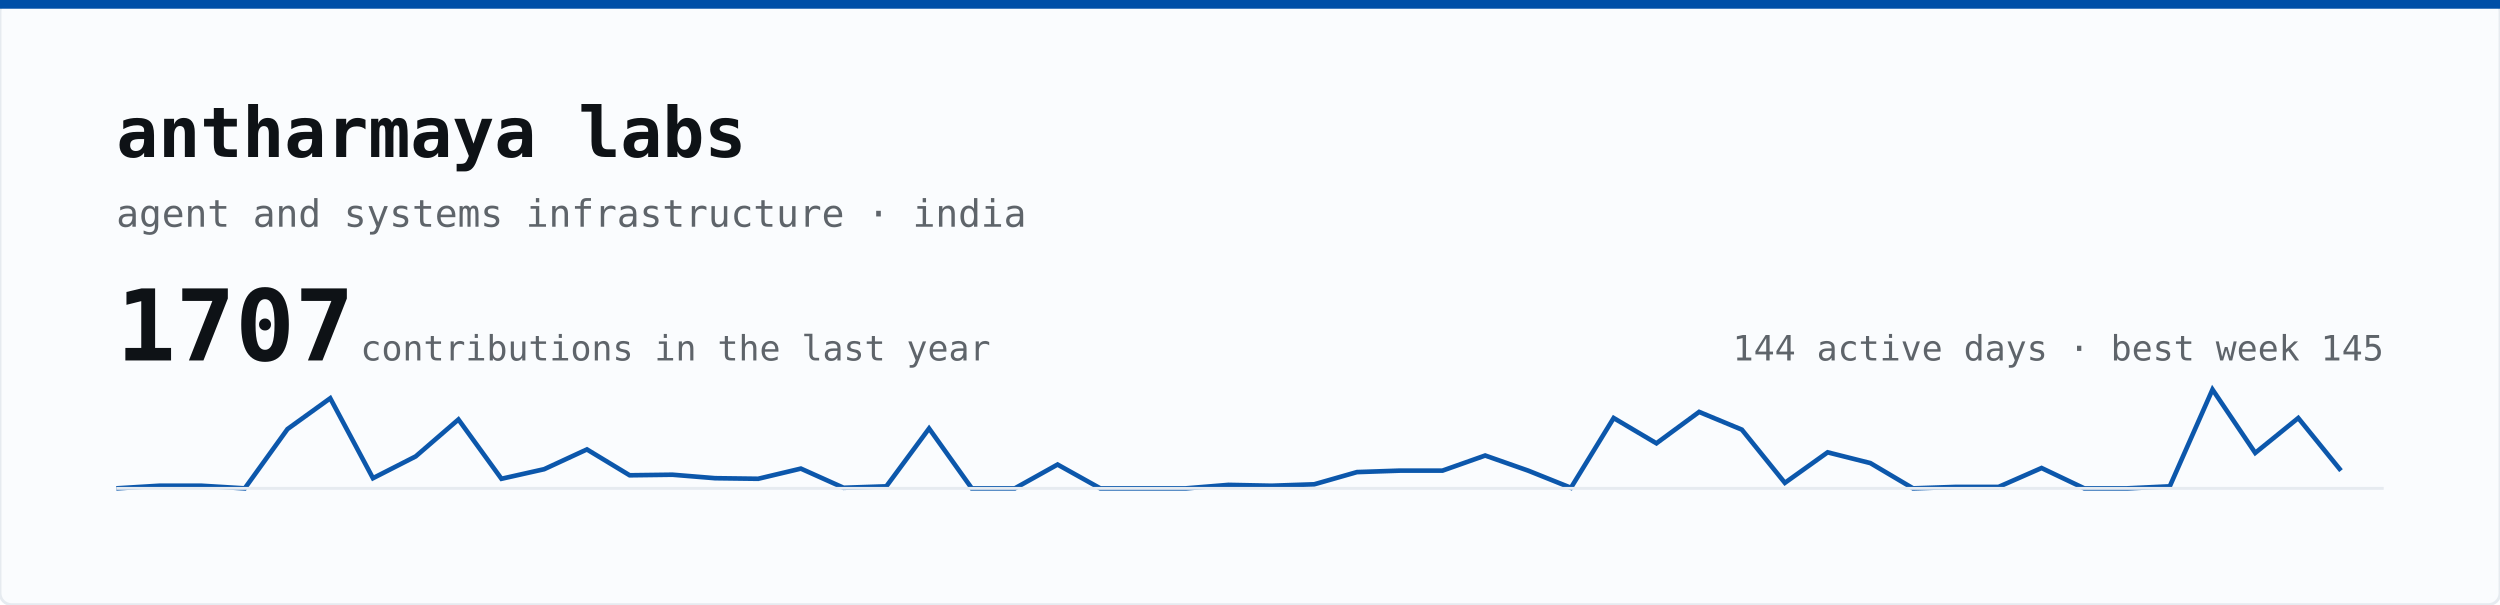
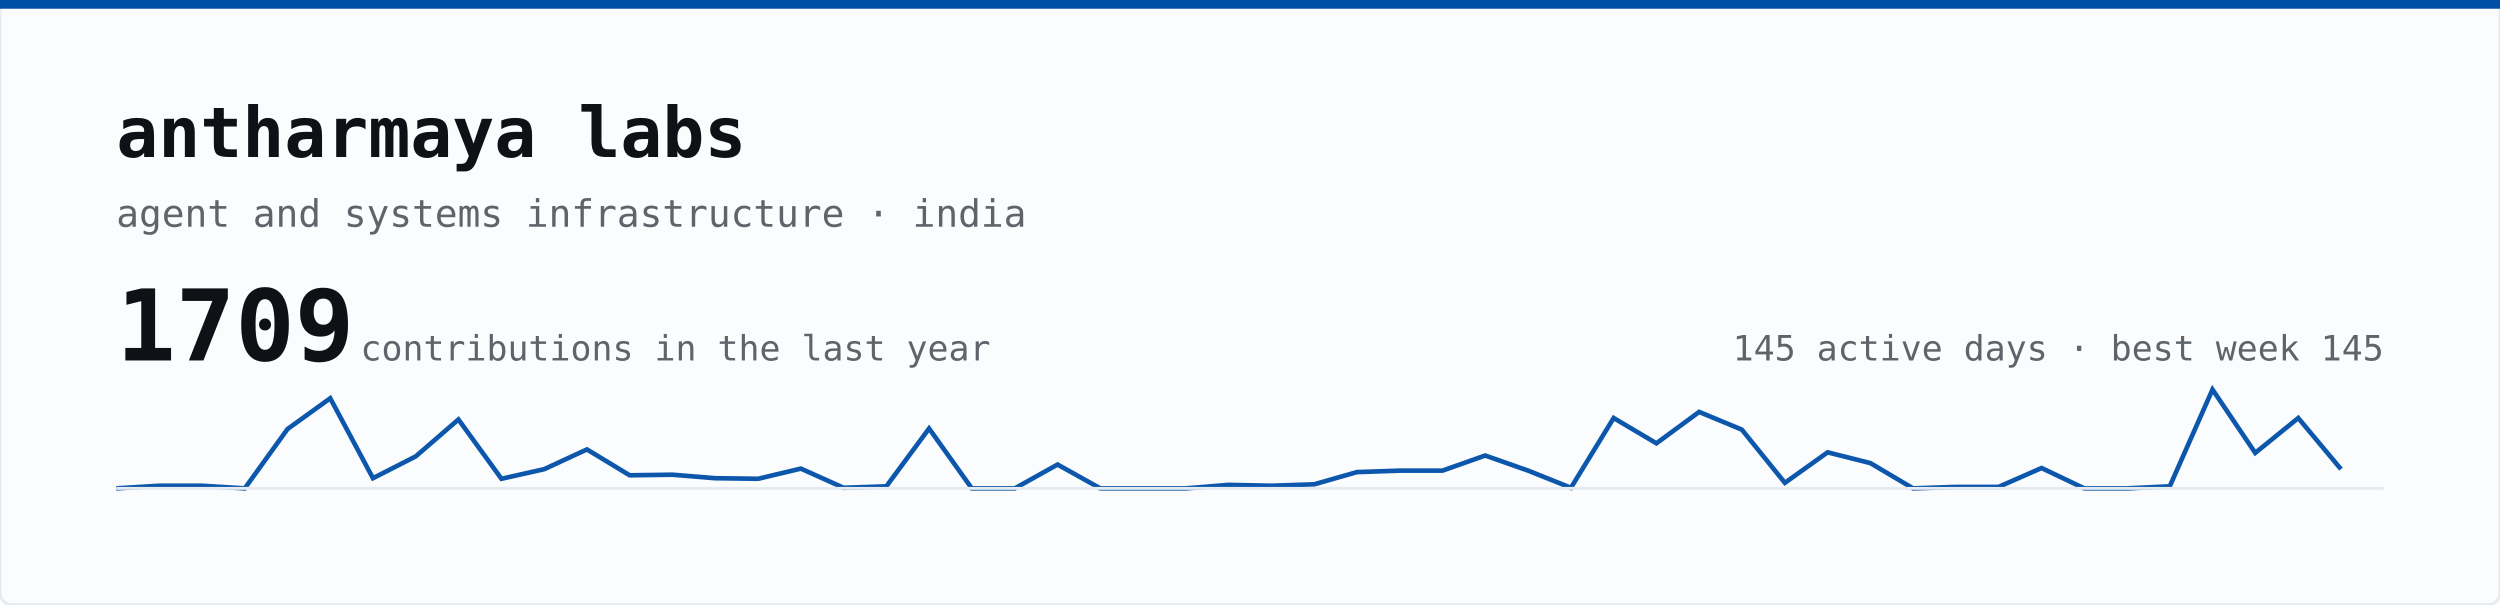
- <svg xmlns="http://www.w3.org/2000/svg" width="860" height="208" viewBox="0 0 860 208" role="img" aria-label="antharmaya labs. 1707 contributions in the last year.">
+ <svg xmlns="http://www.w3.org/2000/svg" width="860" height="208" viewBox="0 0 860 208" role="img" aria-label="antharmaya labs. 1709 contributions in the last year.">
  <rect width="860" height="208" rx="4" fill="#fafcfe" stroke="#e6ebf0" stroke-width="1" />
  <rect width="860" height="3" fill="#004fa7" />
  <text x="40" y="54" font-family="ui-monospace,SFMono-Regular,'SF Mono','JetBrains Mono',Menlo,Consolas,'DejaVu Sans Mono',monospace" font-size="24" font-weight="700" fill="#0e1216">antharmaya labs</text>
  <text x="40" y="78" font-family="ui-monospace,SFMono-Regular,'SF Mono','JetBrains Mono',Menlo,Consolas,'DejaVu Sans Mono',monospace" font-size="13" fill="#5e646a">agent and systems infrastructure · india</text>
-   <text x="40" y="124" font-family="ui-monospace,SFMono-Regular,'SF Mono','JetBrains Mono',Menlo,Consolas,'DejaVu Sans Mono',monospace" font-size="34" font-weight="700" fill="#0e1216">1707</text>
+   <text x="40" y="124" font-family="ui-monospace,SFMono-Regular,'SF Mono','JetBrains Mono',Menlo,Consolas,'DejaVu Sans Mono',monospace" font-size="34" font-weight="700" fill="#0e1216">1709</text>
  <text x="124" y="124" font-family="ui-monospace,SFMono-Regular,'SF Mono','JetBrains Mono',Menlo,Consolas,'DejaVu Sans Mono',monospace" font-size="12" fill="#5e646a">contributions in the last year</text>
-   <text x="820" y="124" font-family="ui-monospace,SFMono-Regular,'SF Mono','JetBrains Mono',Menlo,Consolas,'DejaVu Sans Mono',monospace" font-size="12" fill="#5e646a" text-anchor="end">144 active days  ·  best week 145</text>
-   <polyline points="40.0,168.0 54.7,167.1 69.4,167.1 84.2,168.0 98.9,147.6 113.6,137.0 128.3,164.5 143.0,157.0 157.7,144.3 172.5,164.7 187.2,161.4 201.9,154.6 216.6,163.5 231.3,163.3 246.0,164.5 260.8,164.7 275.5,161.2 290.2,167.8 304.9,167.3 319.6,147.4 334.3,168.0 349.1,168.0 363.8,159.8 378.5,168.0 393.2,168.0 407.9,168.0 422.6,166.8 437.4,167.1 452.1,166.6 466.8,162.4 481.5,161.9 496.2,161.9 510.9,156.7 525.7,161.9 540.4,167.8 555.1,143.8 569.8,152.5 584.5,141.7 599.2,147.8 614.0,166.1 628.7,155.6 643.4,159.3 658.1,168.0 672.8,167.5 687.5,167.5 702.3,161.0 717.0,168.0 731.7,168.0 746.4,167.3 761.1,134.0 775.8,155.8 790.6,143.8 805.3,161.9" fill="none" stroke="#004fa7" stroke-width="1.6" opacity="0.95" />
+   <text x="820" y="124" font-family="ui-monospace,SFMono-Regular,'SF Mono','JetBrains Mono',Menlo,Consolas,'DejaVu Sans Mono',monospace" font-size="12" fill="#5e646a" text-anchor="end">145 active days  ·  best week 145</text>
+   <polyline points="40.0,168.0 54.7,167.1 69.4,167.1 84.2,168.0 98.9,147.6 113.6,137.0 128.3,164.5 143.0,157.0 157.7,144.3 172.5,164.7 187.2,161.4 201.9,154.6 216.6,163.5 231.3,163.3 246.0,164.5 260.8,164.7 275.5,161.2 290.2,167.8 304.9,167.3 319.6,147.4 334.3,168.0 349.1,168.0 363.8,159.8 378.5,168.0 393.2,168.0 407.9,168.0 422.6,166.8 437.4,167.1 452.1,166.6 466.8,162.4 481.5,161.9 496.2,161.9 510.9,156.7 525.7,161.9 540.4,167.8 555.1,143.8 569.8,152.5 584.5,141.7 599.2,147.8 614.0,166.1 628.7,155.6 643.4,159.3 658.1,168.0 672.8,167.5 687.5,167.5 702.3,161.0 717.0,168.0 731.7,168.0 746.4,167.3 761.1,134.0 775.8,155.8 790.6,143.8 805.3,161.4" fill="none" stroke="#004fa7" stroke-width="1.6" opacity="0.95" />
  <line x1="40" y1="168" x2="820" y2="168" stroke="#e6ebf0" stroke-width="1" />
</svg>
